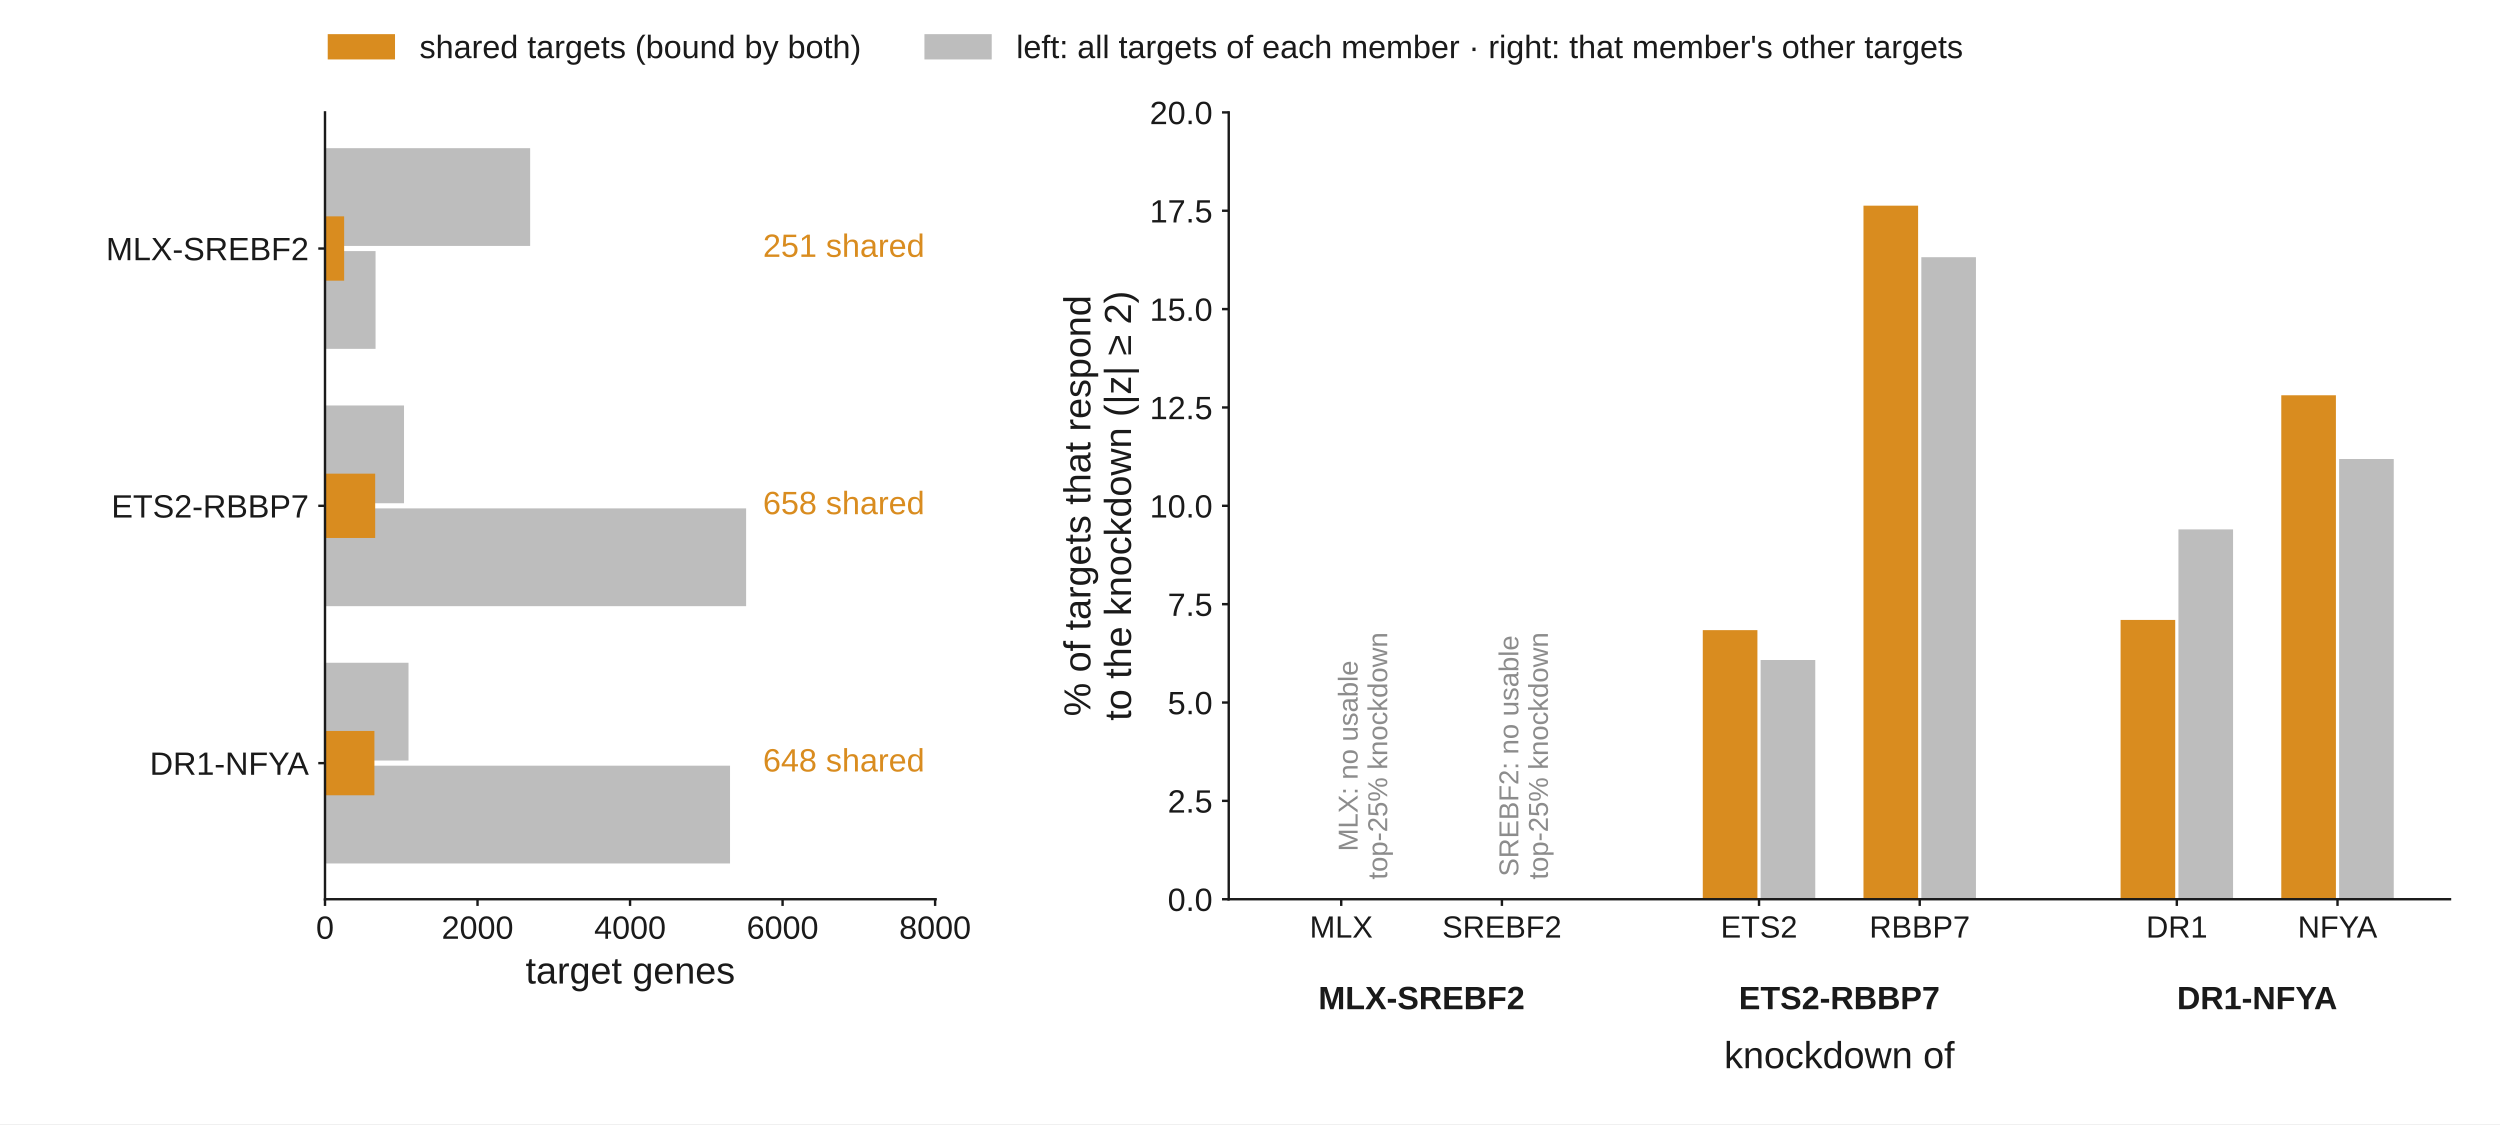
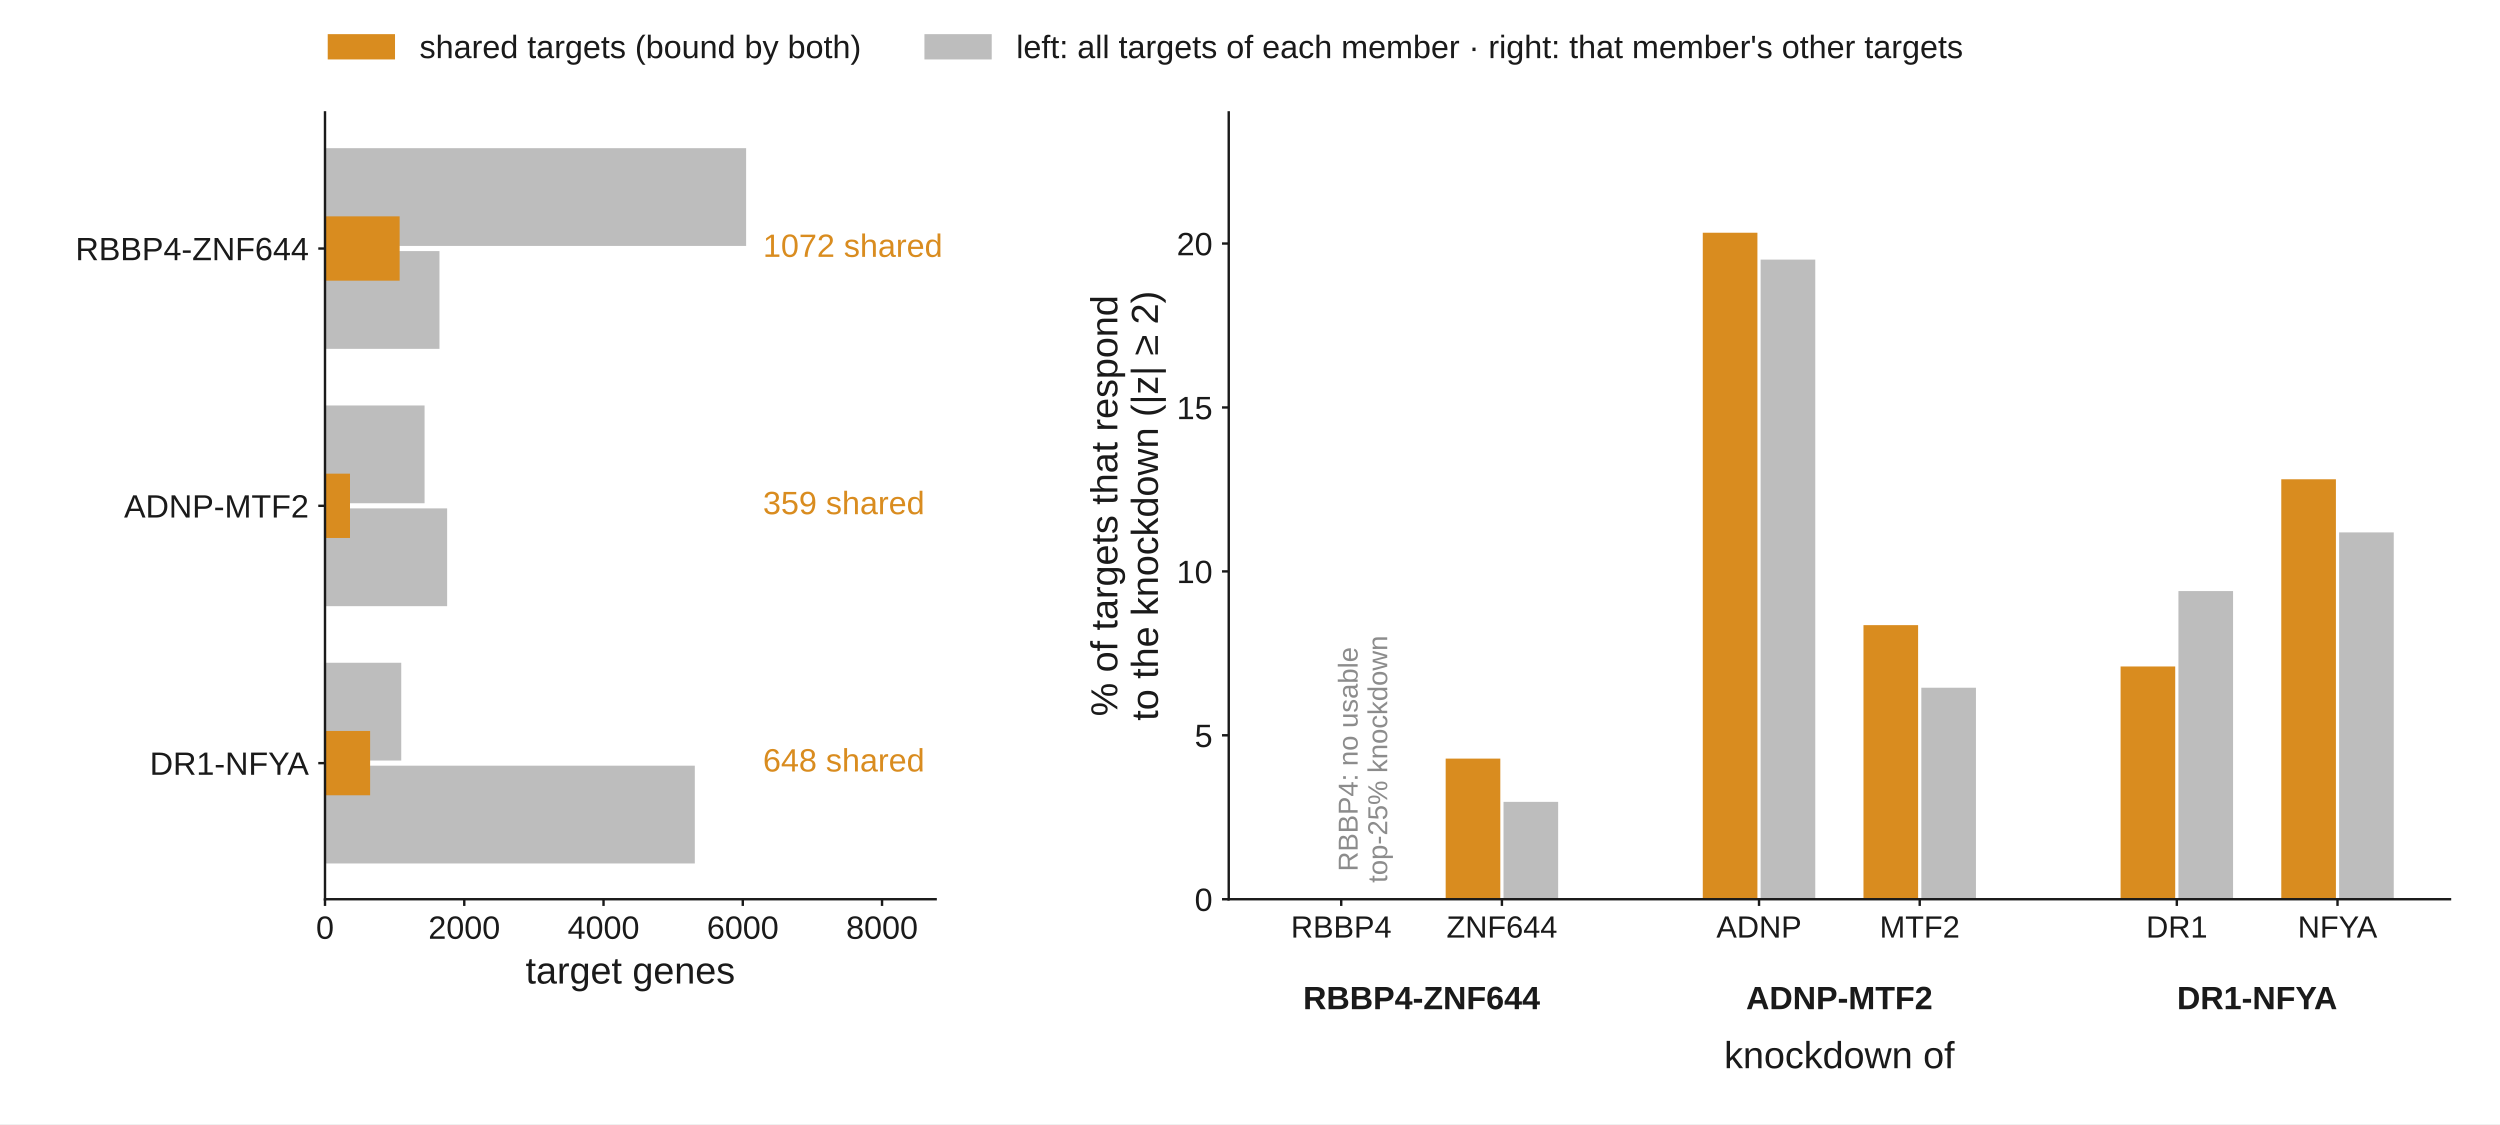
<svg xmlns="http://www.w3.org/2000/svg" xmlns:xlink="http://www.w3.org/1999/xlink" width="928.8pt" height="417.6pt" viewBox="0 0 928.8 417.6" version="1.1">
  <defs>
    <style type="text/css">*{stroke-linejoin: round; stroke-linecap: butt}</style>
  </defs>
  <g id="figure_1">
    <g id="patch_1">
      <path d="M 0 417.6  L 928.8 417.6  L 928.8 0  L 0 0  z " style="fill: #ffffff" />
    </g>
    <g id="axes_1">
      <g id="patch_2">
        <path d="M 120.744 334.08  L 347.606 334.08  L 347.606 41.76  L 120.744 41.76  z " style="fill: #ffffff" />
      </g>
      <g id="patch_3">
-         <path d="M 120.744 91.372  L 196.961 91.372  L 196.961 55.047  L 120.744 55.047  z " clip-path="url(#p1f6030d780)" style="fill: #bdbdbd" />
+         <path d="M 120.744 91.372  L 277.201 91.372  L 277.201 55.047  L 120.744 55.047  z " clip-path="url(#p0255d66bc0)" style="fill: #bdbdbd" />
      </g>
      <g id="patch_4">
-         <path d="M 120.744 186.964  L 150.097 186.964  L 150.097 150.639  L 120.744 150.639  z " clip-path="url(#p1f6030d780)" style="fill: #bdbdbd" />
+         <path d="M 120.744 186.964  L 157.737 186.964  L 157.737 150.639  L 120.744 150.639  z " clip-path="url(#p0255d66bc0)" style="fill: #bdbdbd" />
      </g>
      <g id="patch_5">
-         <path d="M 120.744 282.556  L 151.769 282.556  L 151.769 246.231  L 120.744 246.231  z " clip-path="url(#p1f6030d780)" style="fill: #bdbdbd" />
+         <path d="M 120.744 282.556  L 149.071 282.556  L 149.071 246.231  L 120.744 246.231  z " clip-path="url(#p0255d66bc0)" style="fill: #bdbdbd" />
      </g>
      <g id="patch_6">
-         <path d="M 120.744 129.609  L 139.529 129.609  L 139.529 93.284  L 120.744 93.284  z " clip-path="url(#p1f6030d780)" style="fill: #bdbdbd" />
+         <path d="M 120.744 129.609  L 163.273 129.609  L 163.273 93.284  L 120.744 93.284  z " clip-path="url(#p0255d66bc0)" style="fill: #bdbdbd" />
      </g>
      <g id="patch_7">
-         <path d="M 120.744 225.201  L 277.201 225.201  L 277.201 188.876  L 120.744 188.876  z " clip-path="url(#p1f6030d780)" style="fill: #bdbdbd" />
+         <path d="M 120.744 225.201  L 166.118 225.201  L 166.118 188.876  L 120.744 188.876  z " clip-path="url(#p0255d66bc0)" style="fill: #bdbdbd" />
      </g>
      <g id="patch_8">
-         <path d="M 120.744 320.793  L 271.222 320.793  L 271.222 284.468  L 120.744 284.468  z " clip-path="url(#p1f6030d780)" style="fill: #bdbdbd" />
+         <path d="M 120.744 320.793  L 258.135 320.793  L 258.135 284.468  L 120.744 284.468  z " clip-path="url(#p0255d66bc0)" style="fill: #bdbdbd" />
      </g>
      <g id="patch_9">
-         <path d="M 120.744 104.277  L 127.856 104.277  L 127.856 80.379  L 120.744 80.379  z " clip-path="url(#p1f6030d780)" style="fill: #d98c1f" />
+         <path d="M 120.744 104.277  L 148.476 104.277  L 148.476 80.379  L 120.744 80.379  z " clip-path="url(#p0255d66bc0)" style="fill: #d98c1f" />
      </g>
      <g id="patch_10">
-         <path d="M 120.744 199.869  L 139.387 199.869  L 139.387 175.971  L 120.744 175.971  z " clip-path="url(#p1f6030d780)" style="fill: #d98c1f" />
+         <path d="M 120.744 199.869  L 130.031 199.869  L 130.031 175.971  L 120.744 175.971  z " clip-path="url(#p0255d66bc0)" style="fill: #d98c1f" />
      </g>
      <g id="patch_11">
-         <path d="M 120.744 295.461  L 139.104 295.461  L 139.104 271.563  L 120.744 271.563  z " clip-path="url(#p1f6030d780)" style="fill: #d98c1f" />
+         <path d="M 120.744 295.461  L 137.507 295.461  L 137.507 271.563  L 120.744 271.563  z " clip-path="url(#p0255d66bc0)" style="fill: #d98c1f" />
      </g>
      <g id="matplotlib.axis_1">
        <g id="xtick_1">
          <g id="line2d_1">
            <defs>
-               <path id="mea891a76f1" d="M 0 0  L 0 2.5  " style="stroke: #1a1a1a; stroke-width: 0.9" />
+               <path id="mc6327a6e80" d="M 0 0  L 0 2.5  " style="stroke: #1a1a1a; stroke-width: 0.9" />
            </defs>
            <g>
-               <use xlink:href="#mea891a76f1" x="120.744" y="334.08" style="fill: #1a1a1a; stroke: #1a1a1a; stroke-width: 0.9" />
+               <use xlink:href="#mc6327a6e80" x="120.744" y="334.08" style="fill: #1a1a1a; stroke: #1a1a1a; stroke-width: 0.9" />
            </g>
          </g>
          <g id="text_1">
            <text style="font-size: 12px; font-family: 'Arial', 'Liberation Sans', 'Helvetica', 'DejaVu Sans', sans-serif; text-anchor: middle; fill: #1a1a1a" x="120.744" y="348.776" transform="rotate(-0 120.744 348.7763)">0</text>
          </g>
        </g>
        <g id="xtick_2">
          <g id="line2d_2">
            <g>
-               <use xlink:href="#mea891a76f1" x="177.411" y="334.08" style="fill: #1a1a1a; stroke: #1a1a1a; stroke-width: 0.9" />
+               <use xlink:href="#mc6327a6e80" x="172.482" y="334.08" style="fill: #1a1a1a; stroke: #1a1a1a; stroke-width: 0.9" />
            </g>
          </g>
          <g id="text_2">
-             <text style="font-size: 12px; font-family: 'Arial', 'Liberation Sans', 'Helvetica', 'DejaVu Sans', sans-serif; text-anchor: middle; fill: #1a1a1a" x="177.411" y="348.776" transform="rotate(-0 177.4106 348.7763)">2000</text>
+             <text style="font-size: 12px; font-family: 'Arial', 'Liberation Sans', 'Helvetica', 'DejaVu Sans', sans-serif; text-anchor: middle; fill: #1a1a1a" x="172.482" y="348.776" transform="rotate(-0 172.4823 348.7763)">2000</text>
          </g>
        </g>
        <g id="xtick_3">
          <g id="line2d_3">
            <g>
-               <use xlink:href="#mea891a76f1" x="234.077" y="334.08" style="fill: #1a1a1a; stroke: #1a1a1a; stroke-width: 0.9" />
+               <use xlink:href="#mc6327a6e80" x="224.221" y="334.08" style="fill: #1a1a1a; stroke: #1a1a1a; stroke-width: 0.9" />
            </g>
          </g>
          <g id="text_3">
-             <text style="font-size: 12px; font-family: 'Arial', 'Liberation Sans', 'Helvetica', 'DejaVu Sans', sans-serif; text-anchor: middle; fill: #1a1a1a" x="234.077" y="348.776" transform="rotate(-0 234.0773 348.7763)">4000</text>
+             <text style="font-size: 12px; font-family: 'Arial', 'Liberation Sans', 'Helvetica', 'DejaVu Sans', sans-serif; text-anchor: middle; fill: #1a1a1a" x="224.221" y="348.776" transform="rotate(-0 224.2206 348.7763)">4000</text>
          </g>
        </g>
        <g id="xtick_4">
          <g id="line2d_4">
            <g>
-               <use xlink:href="#mea891a76f1" x="290.744" y="334.08" style="fill: #1a1a1a; stroke: #1a1a1a; stroke-width: 0.9" />
+               <use xlink:href="#mc6327a6e80" x="275.959" y="334.08" style="fill: #1a1a1a; stroke: #1a1a1a; stroke-width: 0.9" />
            </g>
          </g>
          <g id="text_4">
-             <text style="font-size: 12px; font-family: 'Arial', 'Liberation Sans', 'Helvetica', 'DejaVu Sans', sans-serif; text-anchor: middle; fill: #1a1a1a" x="290.744" y="348.776" transform="rotate(-0 290.7439 348.7763)">6000</text>
+             <text style="font-size: 12px; font-family: 'Arial', 'Liberation Sans', 'Helvetica', 'DejaVu Sans', sans-serif; text-anchor: middle; fill: #1a1a1a" x="275.959" y="348.776" transform="rotate(-0 275.9589 348.7763)">6000</text>
          </g>
        </g>
        <g id="xtick_5">
          <g id="line2d_5">
            <g>
-               <use xlink:href="#mea891a76f1" x="347.411" y="334.08" style="fill: #1a1a1a; stroke: #1a1a1a; stroke-width: 0.9" />
+               <use xlink:href="#mc6327a6e80" x="327.697" y="334.08" style="fill: #1a1a1a; stroke: #1a1a1a; stroke-width: 0.9" />
            </g>
          </g>
          <g id="text_5">
-             <text style="font-size: 12px; font-family: 'Arial', 'Liberation Sans', 'Helvetica', 'DejaVu Sans', sans-serif; text-anchor: middle; fill: #1a1a1a" x="347.411" y="348.776" transform="rotate(-0 347.4106 348.7763)">8000</text>
+             <text style="font-size: 12px; font-family: 'Arial', 'Liberation Sans', 'Helvetica', 'DejaVu Sans', sans-serif; text-anchor: middle; fill: #1a1a1a" x="327.697" y="348.776" transform="rotate(-0 327.6972 348.7763)">8000</text>
          </g>
        </g>
        <g id="text_6">
          <text style="font-size: 14px; font-family: 'Arial', 'Liberation Sans', 'Helvetica', 'DejaVu Sans', sans-serif; text-anchor: middle; fill: #1a1a1a" x="234.175" y="365.412" transform="rotate(-0 234.175 365.4119)">target genes</text>
        </g>
      </g>
      <g id="matplotlib.axis_2">
        <g id="ytick_1">
          <g id="line2d_6">
            <defs>
-               <path id="m82b9b6b1a9" d="M 0 0  L -2.5 0  " style="stroke: #1a1a1a; stroke-width: 0.9" />
+               <path id="m2e3e50575f" d="M 0 0  L -2.5 0  " style="stroke: #1a1a1a; stroke-width: 0.9" />
            </defs>
            <g>
-               <use xlink:href="#m82b9b6b1a9" x="120.744" y="92.328" style="fill: #1a1a1a; stroke: #1a1a1a; stroke-width: 0.9" />
+               <use xlink:href="#m2e3e50575f" x="120.744" y="92.328" style="fill: #1a1a1a; stroke: #1a1a1a; stroke-width: 0.9" />
            </g>
          </g>
          <g id="text_7">
-             <text style="font-size: 12px; font-family: 'Arial', 'Liberation Sans', 'Helvetica', 'DejaVu Sans', sans-serif; text-anchor: end; fill: #1a1a1a" x="114.744" y="96.676" transform="rotate(-0 114.744 96.67624)">MLX-SREBF2</text>
+             <text style="font-size: 12px; font-family: 'Arial', 'Liberation Sans', 'Helvetica', 'DejaVu Sans', sans-serif; text-anchor: end; fill: #1a1a1a" x="114.744" y="96.676" transform="rotate(-0 114.744 96.67624)">RBBP4-ZNF644</text>
          </g>
        </g>
        <g id="ytick_2">
          <g id="line2d_7">
            <g>
-               <use xlink:href="#m82b9b6b1a9" x="120.744" y="187.92" style="fill: #1a1a1a; stroke: #1a1a1a; stroke-width: 0.9" />
+               <use xlink:href="#m2e3e50575f" x="120.744" y="187.92" style="fill: #1a1a1a; stroke: #1a1a1a; stroke-width: 0.9" />
            </g>
          </g>
          <g id="text_8">
-             <text style="font-size: 12px; font-family: 'Arial', 'Liberation Sans', 'Helvetica', 'DejaVu Sans', sans-serif; text-anchor: end; fill: #1a1a1a" x="114.744" y="192.268" transform="rotate(-0 114.744 192.2681)">ETS2-RBBP7</text>
+             <text style="font-size: 12px; font-family: 'Arial', 'Liberation Sans', 'Helvetica', 'DejaVu Sans', sans-serif; text-anchor: end; fill: #1a1a1a" x="114.744" y="192.268" transform="rotate(-0 114.744 192.2681)">ADNP-MTF2</text>
          </g>
        </g>
        <g id="ytick_3">
          <g id="line2d_8">
            <g>
-               <use xlink:href="#m82b9b6b1a9" x="120.744" y="283.512" style="fill: #1a1a1a; stroke: #1a1a1a; stroke-width: 0.9" />
+               <use xlink:href="#m2e3e50575f" x="120.744" y="283.512" style="fill: #1a1a1a; stroke: #1a1a1a; stroke-width: 0.9" />
            </g>
          </g>
          <g id="text_9">
            <text style="font-size: 12px; font-family: 'Arial', 'Liberation Sans', 'Helvetica', 'DejaVu Sans', sans-serif; text-anchor: end; fill: #1a1a1a" x="114.744" y="287.86" transform="rotate(-0 114.744 287.86)">DR1-NFYA</text>
          </g>
        </g>
      </g>
      <g id="patch_12">
        <path d="M 120.744 334.08  L 120.744 41.76  " style="fill: none; stroke: #1a1a1a; stroke-width: 0.9; stroke-linejoin: miter; stroke-linecap: square" />
      </g>
      <g id="patch_13">
        <path d="M 120.744 334.08  L 347.606 334.08  " style="fill: none; stroke: #1a1a1a; stroke-width: 0.9; stroke-linejoin: miter; stroke-linecap: square" />
      </g>
      <g id="text_10">
-         <text style="font-size: 12px; font-family: 'Arial', 'Liberation Sans', 'Helvetica', 'DejaVu Sans', sans-serif; text-anchor: start; fill: #d98c1f" x="283.459" y="95.431" transform="rotate(-0 283.4589 95.43124)">251 shared</text>
+         <text style="font-size: 12px; font-family: 'Arial', 'Liberation Sans', 'Helvetica', 'DejaVu Sans', sans-serif; text-anchor: start; fill: #d98c1f" x="283.459" y="95.431" transform="rotate(-0 283.4589 95.43124)">1072 shared</text>
      </g>
      <g id="text_11">
-         <text style="font-size: 12px; font-family: 'Arial', 'Liberation Sans', 'Helvetica', 'DejaVu Sans', sans-serif; text-anchor: start; fill: #d98c1f" x="283.459" y="191.023" transform="rotate(-0 283.4589 191.0231)">658 shared</text>
+         <text style="font-size: 12px; font-family: 'Arial', 'Liberation Sans', 'Helvetica', 'DejaVu Sans', sans-serif; text-anchor: start; fill: #d98c1f" x="283.459" y="191.023" transform="rotate(-0 283.4589 191.0231)">359 shared</text>
      </g>
      <g id="text_12">
        <text style="font-size: 12px; font-family: 'Arial', 'Liberation Sans', 'Helvetica', 'DejaVu Sans', sans-serif; text-anchor: start; fill: #d98c1f" x="283.459" y="286.615" transform="rotate(-0 283.4589 286.615)">648 shared</text>
      </g>
    </g>
    <g id="axes_2">
      <g id="patch_14">
        <path d="M 456.5 334.08  L 910.224 334.08  L 910.224 41.76  L 456.5 41.76  z " style="fill: #ffffff" />
      </g>
      <g id="patch_15">
-         <path d="M 632.616 334.08  L 652.915 334.08  L 652.915 234.107  L 632.616 234.107  z " clip-path="url(#p424055c34f)" style="fill: #d98c1f" />
+         <path d="M 537.096 334.08  L 557.394 334.08  L 557.394 281.828  L 537.096 281.828  z " clip-path="url(#pf3e36bd265)" style="fill: #d98c1f" />
      </g>
      <g id="patch_16">
-         <path d="M 654.109 334.08  L 674.407 334.08  L 674.407 245.215  L 654.109 245.215  z " clip-path="url(#p424055c34f)" style="fill: #bdbdbd" />
+         <path d="M 558.588 334.08  L 578.886 334.08  L 578.886 297.905  L 558.588 297.905  z " clip-path="url(#pf3e36bd265)" style="fill: #bdbdbd" />
      </g>
      <g id="patch_17">
-         <path d="M 692.317 334.08  L 712.615 334.08  L 712.615 76.4  L 692.317 76.4  z " clip-path="url(#p424055c34f)" style="fill: #d98c1f" />
+         <path d="M 632.616 334.08  L 652.915 334.08  L 652.915 86.461  L 632.616 86.461  z " clip-path="url(#pf3e36bd265)" style="fill: #d98c1f" />
      </g>
      <g id="patch_18">
-         <path d="M 713.809 334.08  L 734.107 334.08  L 734.107 95.547  L 713.809 95.547  z " clip-path="url(#p424055c34f)" style="fill: #bdbdbd" />
+         <path d="M 654.109 334.08  L 674.407 334.08  L 674.407 96.448  L 654.109 96.448  z " clip-path="url(#pf3e36bd265)" style="fill: #bdbdbd" />
      </g>
      <g id="patch_19">
-         <path d="M 787.838 334.08  L 808.136 334.08  L 808.136 230.306  L 787.838 230.306  z " clip-path="url(#p424055c34f)" style="fill: #d98c1f" />
+         <path d="M 692.317 334.08  L 712.615 334.08  L 712.615 232.255  L 692.317 232.255  z " clip-path="url(#pf3e36bd265)" style="fill: #d98c1f" />
      </g>
      <g id="patch_20">
-         <path d="M 809.33 334.08  L 829.628 334.08  L 829.628 196.69  L 809.33 196.69  z " clip-path="url(#p424055c34f)" style="fill: #bdbdbd" />
+         <path d="M 713.809 334.08  L 734.107 334.08  L 734.107 255.519  L 713.809 255.519  z " clip-path="url(#pf3e36bd265)" style="fill: #bdbdbd" />
      </g>
      <g id="patch_21">
-         <path d="M 847.538 334.08  L 867.837 334.08  L 867.837 146.849  L 847.538 146.849  z " clip-path="url(#p424055c34f)" style="fill: #d98c1f" />
+         <path d="M 787.838 334.08  L 808.136 334.08  L 808.136 247.602  L 787.838 247.602  z " clip-path="url(#pf3e36bd265)" style="fill: #d98c1f" />
      </g>
      <g id="patch_22">
-         <path d="M 869.031 334.08  L 889.329 334.08  L 889.329 170.527  L 869.031 170.527  z " clip-path="url(#p424055c34f)" style="fill: #bdbdbd" />
+         <path d="M 809.33 334.08  L 829.628 334.08  L 829.628 219.588  L 809.33 219.588  z " clip-path="url(#pf3e36bd265)" style="fill: #bdbdbd" />
+       </g>
+       <g id="patch_23">
+         <path d="M 847.538 334.08  L 867.837 334.08  L 867.837 178.054  L 847.538 178.054  z " clip-path="url(#pf3e36bd265)" style="fill: #d98c1f" />
+       </g>
+       <g id="patch_24">
+         <path d="M 869.031 334.08  L 889.329 334.08  L 889.329 197.786  L 869.031 197.786  z " clip-path="url(#pf3e36bd265)" style="fill: #bdbdbd" />
      </g>
      <g id="matplotlib.axis_3">
        <g id="xtick_6">
          <g id="line2d_9">
            <g>
-               <use xlink:href="#mea891a76f1" x="498.29" y="334.08" style="fill: #1a1a1a; stroke: #1a1a1a; stroke-width: 0.9" />
+               <use xlink:href="#mc6327a6e80" x="498.29" y="334.08" style="fill: #1a1a1a; stroke: #1a1a1a; stroke-width: 0.9" />
            </g>
          </g>
          <g id="text_13">
-             <text style="font-size: 11.4px; font-family: 'Arial', 'Liberation Sans', 'Helvetica', 'DejaVu Sans', sans-serif; text-anchor: middle; fill: #1a1a1a" x="498.29" y="348.341" transform="rotate(-0 498.2902 348.3414)">MLX</text>
+             <text style="font-size: 11.4px; font-family: 'Arial', 'Liberation Sans', 'Helvetica', 'DejaVu Sans', sans-serif; text-anchor: middle; fill: #1a1a1a" x="498.29" y="348.341" transform="rotate(-0 498.2902 348.3414)">RBBP4</text>
          </g>
        </g>
        <g id="xtick_7">
          <g id="line2d_10">
            <g>
-               <use xlink:href="#mea891a76f1" x="557.991" y="334.08" style="fill: #1a1a1a; stroke: #1a1a1a; stroke-width: 0.9" />
+               <use xlink:href="#mc6327a6e80" x="557.991" y="334.08" style="fill: #1a1a1a; stroke: #1a1a1a; stroke-width: 0.9" />
            </g>
          </g>
          <g id="text_14">
-             <text style="font-size: 11.4px; font-family: 'Arial', 'Liberation Sans', 'Helvetica', 'DejaVu Sans', sans-serif; text-anchor: middle; fill: #1a1a1a" x="557.991" y="348.341" transform="rotate(-0 557.9908 348.3414)">SREBF2</text>
+             <text style="font-size: 11.4px; font-family: 'Arial', 'Liberation Sans', 'Helvetica', 'DejaVu Sans', sans-serif; text-anchor: middle; fill: #1a1a1a" x="557.991" y="348.341" transform="rotate(-0 557.9908 348.3414)">ZNF644</text>
          </g>
        </g>
        <g id="xtick_8">
          <g id="line2d_11">
            <g>
-               <use xlink:href="#mea891a76f1" x="653.512" y="334.08" style="fill: #1a1a1a; stroke: #1a1a1a; stroke-width: 0.9" />
+               <use xlink:href="#mc6327a6e80" x="653.512" y="334.08" style="fill: #1a1a1a; stroke: #1a1a1a; stroke-width: 0.9" />
            </g>
          </g>
          <g id="text_15">
-             <text style="font-size: 11.4px; font-family: 'Arial', 'Liberation Sans', 'Helvetica', 'DejaVu Sans', sans-serif; text-anchor: middle; fill: #1a1a1a" x="653.512" y="348.341" transform="rotate(-0 653.5117 348.3414)">ETS2</text>
+             <text style="font-size: 11.4px; font-family: 'Arial', 'Liberation Sans', 'Helvetica', 'DejaVu Sans', sans-serif; text-anchor: middle; fill: #1a1a1a" x="653.512" y="348.341" transform="rotate(-0 653.5117 348.3414)">ADNP</text>
          </g>
        </g>
        <g id="xtick_9">
          <g id="line2d_12">
            <g>
-               <use xlink:href="#mea891a76f1" x="713.212" y="334.08" style="fill: #1a1a1a; stroke: #1a1a1a; stroke-width: 0.9" />
+               <use xlink:href="#mc6327a6e80" x="713.212" y="334.08" style="fill: #1a1a1a; stroke: #1a1a1a; stroke-width: 0.9" />
            </g>
          </g>
          <g id="text_16">
-             <text style="font-size: 11.4px; font-family: 'Arial', 'Liberation Sans', 'Helvetica', 'DejaVu Sans', sans-serif; text-anchor: middle; fill: #1a1a1a" x="713.212" y="348.341" transform="rotate(-0 713.2122 348.3414)">RBBP7</text>
+             <text style="font-size: 11.4px; font-family: 'Arial', 'Liberation Sans', 'Helvetica', 'DejaVu Sans', sans-serif; text-anchor: middle; fill: #1a1a1a" x="713.212" y="348.341" transform="rotate(-0 713.2122 348.3414)">MTF2</text>
          </g>
        </g>
        <g id="xtick_10">
          <g id="line2d_13">
            <g>
-               <use xlink:href="#mea891a76f1" x="808.733" y="334.08" style="fill: #1a1a1a; stroke: #1a1a1a; stroke-width: 0.9" />
+               <use xlink:href="#mc6327a6e80" x="808.733" y="334.08" style="fill: #1a1a1a; stroke: #1a1a1a; stroke-width: 0.9" />
            </g>
          </g>
          <g id="text_17">
            <text style="font-size: 11.4px; font-family: 'Arial', 'Liberation Sans', 'Helvetica', 'DejaVu Sans', sans-serif; text-anchor: middle; fill: #1a1a1a" x="808.733" y="348.341" transform="rotate(-0 808.7331 348.3414)">DR1</text>
          </g>
        </g>
        <g id="xtick_11">
          <g id="line2d_14">
            <g>
-               <use xlink:href="#mea891a76f1" x="868.434" y="334.08" style="fill: #1a1a1a; stroke: #1a1a1a; stroke-width: 0.9" />
+               <use xlink:href="#mc6327a6e80" x="868.434" y="334.08" style="fill: #1a1a1a; stroke: #1a1a1a; stroke-width: 0.9" />
            </g>
          </g>
          <g id="text_18">
            <text style="font-size: 11.4px; font-family: 'Arial', 'Liberation Sans', 'Helvetica', 'DejaVu Sans', sans-serif; text-anchor: middle; fill: #1a1a1a" x="868.434" y="348.341" transform="rotate(-0 868.4336 348.3414)">NFYA</text>
          </g>
        </g>
        <g id="text_19">
          <text style="font-size: 14px; font-family: 'Arial', 'Liberation Sans', 'Helvetica', 'DejaVu Sans', sans-serif; text-anchor: middle; fill: #1a1a1a" x="683.362" y="396.853" transform="rotate(-0 683.3619 396.8526)">knockdown of</text>
        </g>
      </g>
      <g id="matplotlib.axis_4">
        <g id="ytick_4">
          <g id="line2d_15">
            <g>
-               <use xlink:href="#m82b9b6b1a9" x="456.5" y="334.08" style="fill: #1a1a1a; stroke: #1a1a1a; stroke-width: 0.9" />
+               <use xlink:href="#m2e3e50575f" x="456.5" y="334.08" style="fill: #1a1a1a; stroke: #1a1a1a; stroke-width: 0.9" />
            </g>
          </g>
          <g id="text_20">
-             <text style="font-size: 12px; font-family: 'Arial', 'Liberation Sans', 'Helvetica', 'DejaVu Sans', sans-serif; text-anchor: end; fill: #1a1a1a" x="450.5" y="338.428" transform="rotate(-0 450.4999 338.4281)">0.0</text>
+             <text style="font-size: 12px; font-family: 'Arial', 'Liberation Sans', 'Helvetica', 'DejaVu Sans', sans-serif; text-anchor: end; fill: #1a1a1a" x="450.5" y="338.428" transform="rotate(-0 450.4999 338.4281)">0</text>
          </g>
        </g>
        <g id="ytick_5">
          <g id="line2d_16">
            <g>
-               <use xlink:href="#m82b9b6b1a9" x="456.5" y="297.54" style="fill: #1a1a1a; stroke: #1a1a1a; stroke-width: 0.9" />
+               <use xlink:href="#m2e3e50575f" x="456.5" y="273.18" style="fill: #1a1a1a; stroke: #1a1a1a; stroke-width: 0.9" />
            </g>
          </g>
          <g id="text_21">
-             <text style="font-size: 12px; font-family: 'Arial', 'Liberation Sans', 'Helvetica', 'DejaVu Sans', sans-serif; text-anchor: end; fill: #1a1a1a" x="450.5" y="301.888" transform="rotate(-0 450.4999 301.8881)">2.5</text>
+             <text style="font-size: 12px; font-family: 'Arial', 'Liberation Sans', 'Helvetica', 'DejaVu Sans', sans-serif; text-anchor: end; fill: #1a1a1a" x="450.5" y="277.528" transform="rotate(-0 450.4999 277.5281)">5</text>
          </g>
        </g>
        <g id="ytick_6">
          <g id="line2d_17">
            <g>
-               <use xlink:href="#m82b9b6b1a9" x="456.5" y="261" style="fill: #1a1a1a; stroke: #1a1a1a; stroke-width: 0.9" />
+               <use xlink:href="#m2e3e50575f" x="456.5" y="212.28" style="fill: #1a1a1a; stroke: #1a1a1a; stroke-width: 0.9" />
            </g>
          </g>
          <g id="text_22">
-             <text style="font-size: 12px; font-family: 'Arial', 'Liberation Sans', 'Helvetica', 'DejaVu Sans', sans-serif; text-anchor: end; fill: #1a1a1a" x="450.5" y="265.348" transform="rotate(-0 450.4999 265.3481)">5.0</text>
+             <text style="font-size: 12px; font-family: 'Arial', 'Liberation Sans', 'Helvetica', 'DejaVu Sans', sans-serif; text-anchor: end; fill: #1a1a1a" x="450.5" y="216.628" transform="rotate(-0 450.4999 216.6281)">10</text>
          </g>
        </g>
        <g id="ytick_7">
          <g id="line2d_18">
            <g>
-               <use xlink:href="#m82b9b6b1a9" x="456.5" y="224.46" style="fill: #1a1a1a; stroke: #1a1a1a; stroke-width: 0.9" />
+               <use xlink:href="#m2e3e50575f" x="456.5" y="151.38" style="fill: #1a1a1a; stroke: #1a1a1a; stroke-width: 0.9" />
            </g>
          </g>
          <g id="text_23">
-             <text style="font-size: 12px; font-family: 'Arial', 'Liberation Sans', 'Helvetica', 'DejaVu Sans', sans-serif; text-anchor: end; fill: #1a1a1a" x="450.5" y="228.808" transform="rotate(-0 450.4999 228.8081)">7.5</text>
+             <text style="font-size: 12px; font-family: 'Arial', 'Liberation Sans', 'Helvetica', 'DejaVu Sans', sans-serif; text-anchor: end; fill: #1a1a1a" x="450.5" y="155.728" transform="rotate(-0 450.4999 155.7281)">15</text>
          </g>
        </g>
        <g id="ytick_8">
          <g id="line2d_19">
            <g>
-               <use xlink:href="#m82b9b6b1a9" x="456.5" y="187.92" style="fill: #1a1a1a; stroke: #1a1a1a; stroke-width: 0.9" />
+               <use xlink:href="#m2e3e50575f" x="456.5" y="90.48" style="fill: #1a1a1a; stroke: #1a1a1a; stroke-width: 0.9" />
            </g>
          </g>
          <g id="text_24">
-             <text style="font-size: 12px; font-family: 'Arial', 'Liberation Sans', 'Helvetica', 'DejaVu Sans', sans-serif; text-anchor: end; fill: #1a1a1a" x="450.5" y="192.268" transform="rotate(-0 450.4999 192.2681)">10.0</text>
-           </g>
-         </g>
-         <g id="ytick_9">
-           <g id="line2d_20">
-             <g>
-               <use xlink:href="#m82b9b6b1a9" x="456.5" y="151.38" style="fill: #1a1a1a; stroke: #1a1a1a; stroke-width: 0.9" />
-             </g>
-           </g>
-           <g id="text_25">
-             <text style="font-size: 12px; font-family: 'Arial', 'Liberation Sans', 'Helvetica', 'DejaVu Sans', sans-serif; text-anchor: end; fill: #1a1a1a" x="450.5" y="155.728" transform="rotate(-0 450.4999 155.7281)">12.5</text>
-           </g>
-         </g>
-         <g id="ytick_10">
-           <g id="line2d_21">
-             <g>
-               <use xlink:href="#m82b9b6b1a9" x="456.5" y="114.84" style="fill: #1a1a1a; stroke: #1a1a1a; stroke-width: 0.9" />
-             </g>
-           </g>
-           <g id="text_26">
-             <text style="font-size: 12px; font-family: 'Arial', 'Liberation Sans', 'Helvetica', 'DejaVu Sans', sans-serif; text-anchor: end; fill: #1a1a1a" x="450.5" y="119.188" transform="rotate(-0 450.4999 119.1881)">15.0</text>
-           </g>
-         </g>
-         <g id="ytick_11">
-           <g id="line2d_22">
-             <g>
-               <use xlink:href="#m82b9b6b1a9" x="456.5" y="78.3" style="fill: #1a1a1a; stroke: #1a1a1a; stroke-width: 0.9" />
-             </g>
-           </g>
-           <g id="text_27">
-             <text style="font-size: 12px; font-family: 'Arial', 'Liberation Sans', 'Helvetica', 'DejaVu Sans', sans-serif; text-anchor: end; fill: #1a1a1a" x="450.5" y="82.648" transform="rotate(-0 450.4999 82.64812)">17.5</text>
-           </g>
-         </g>
-         <g id="ytick_12">
-           <g id="line2d_23">
-             <g>
-               <use xlink:href="#m82b9b6b1a9" x="456.5" y="41.76" style="fill: #1a1a1a; stroke: #1a1a1a; stroke-width: 0.9" />
-             </g>
-           </g>
-           <g id="text_28">
-             <text style="font-size: 12px; font-family: 'Arial', 'Liberation Sans', 'Helvetica', 'DejaVu Sans', sans-serif; text-anchor: end; fill: #1a1a1a" x="450.5" y="46.108" transform="rotate(-0 450.4999 46.10813)">20.0</text>
-           </g>
-         </g>
-         <g id="text_29">
-           <text style="font-size: 14px; font-family: 'Arial', 'Liberation Sans', 'Helvetica', 'DejaVu Sans', sans-serif; fill: #1a1a1a" transform="translate(405.1007 266.1275) rotate(-90)">% of targets that respond</text>
-           <text style="font-size: 14px; font-family: 'Arial', 'Liberation Sans', 'Helvetica', 'DejaVu Sans', sans-serif; fill: #1a1a1a" transform="translate(420.1805 267.7638) rotate(-90)">to the knockdown (|z| ≥ 2)</text>
-         </g>
-       </g>
-       <g id="patch_23">
+             <text style="font-size: 12px; font-family: 'Arial', 'Liberation Sans', 'Helvetica', 'DejaVu Sans', sans-serif; text-anchor: end; fill: #1a1a1a" x="450.5" y="94.828" transform="rotate(-0 450.4999 94.82812)">20</text>
+           </g>
+         </g>
+         <g id="text_25">
+           <text style="font-size: 14px; font-family: 'Arial', 'Liberation Sans', 'Helvetica', 'DejaVu Sans', sans-serif; fill: #1a1a1a" transform="translate(415.1076 266.1275) rotate(-90)">% of targets that respond</text>
+           <text style="font-size: 14px; font-family: 'Arial', 'Liberation Sans', 'Helvetica', 'DejaVu Sans', sans-serif; fill: #1a1a1a" transform="translate(430.1874 267.7638) rotate(-90)">to the knockdown (|z| ≥ 2)</text>
+         </g>
+       </g>
+       <g id="patch_25">
        <path d="M 456.5 334.08  L 456.5 41.76  " style="fill: none; stroke: #1a1a1a; stroke-width: 0.9; stroke-linejoin: miter; stroke-linecap: square" />
      </g>
-       <g id="patch_24">
+       <g id="patch_26">
        <path d="M 456.5 334.08  L 910.224 334.08  " style="fill: none; stroke: #1a1a1a; stroke-width: 0.9; stroke-linejoin: miter; stroke-linecap: square" />
      </g>
-       <g id="text_30">
-         <text style="font-size: 10.2px; font-family: 'Arial', 'Liberation Sans', 'Helvetica', 'DejaVu Sans', sans-serif; fill: #8c8c8c" transform="translate(504.3896 316.2835) rotate(-90)">MLX: no usable</text>
-         <text style="font-size: 10.2px; font-family: 'Arial', 'Liberation Sans', 'Helvetica', 'DejaVu Sans', sans-serif; fill: #8c8c8c" transform="translate(515.3763 326.772) rotate(-90)">top-25% knockdown</text>
-       </g>
-       <g id="text_31">
-         <text style="font-size: 10.2px; font-family: 'Arial', 'Liberation Sans', 'Helvetica', 'DejaVu Sans', sans-serif; fill: #8c8c8c" transform="translate(564.0902 325.6372) rotate(-90)">SREBF2: no usable</text>
-         <text style="font-size: 10.2px; font-family: 'Arial', 'Liberation Sans', 'Helvetica', 'DejaVu Sans', sans-serif; fill: #8c8c8c" transform="translate(575.0769 326.772) rotate(-90)">top-25% knockdown</text>
-       </g>
-       <g id="text_32">
-         <text style="font-weight: 700; font-size: 12px; font-family: 'Arial', 'Liberation Sans', 'Helvetica', 'DejaVu Sans', sans-serif; text-anchor: middle; fill: #1a1a1a" x="528.141" y="374.931" transform="rotate(-0 528.1405 374.9314)">MLX-SREBF2</text>
-       </g>
-       <g id="text_33">
-         <text style="font-weight: 700; font-size: 12px; font-family: 'Arial', 'Liberation Sans', 'Helvetica', 'DejaVu Sans', sans-serif; text-anchor: middle; fill: #1a1a1a" x="683.362" y="374.931" transform="rotate(-0 683.3619 374.9314)">ETS2-RBBP7</text>
-       </g>
-       <g id="text_34">
+       <g id="text_26">
+         <text style="font-size: 10.2px; font-family: 'Arial', 'Liberation Sans', 'Helvetica', 'DejaVu Sans', sans-serif; fill: #8c8c8c" transform="translate(504.3896 323.7403) rotate(-90)">RBBP4: no usable</text>
+         <text style="font-size: 10.2px; font-family: 'Arial', 'Liberation Sans', 'Helvetica', 'DejaVu Sans', sans-serif; fill: #8c8c8c" transform="translate(515.3763 327.99) rotate(-90)">top-25% knockdown</text>
+       </g>
+       <g id="text_27">
+         <text style="font-weight: 700; font-size: 12px; font-family: 'Arial', 'Liberation Sans', 'Helvetica', 'DejaVu Sans', sans-serif; text-anchor: middle; fill: #1a1a1a" x="528.141" y="374.931" transform="rotate(-0 528.1405 374.9314)">RBBP4-ZNF644</text>
+       </g>
+       <g id="text_28">
+         <text style="font-weight: 700; font-size: 12px; font-family: 'Arial', 'Liberation Sans', 'Helvetica', 'DejaVu Sans', sans-serif; text-anchor: middle; fill: #1a1a1a" x="683.362" y="374.931" transform="rotate(-0 683.3619 374.9314)">ADNP-MTF2</text>
+       </g>
+       <g id="text_29">
        <text style="font-weight: 700; font-size: 12px; font-family: 'Arial', 'Liberation Sans', 'Helvetica', 'DejaVu Sans', sans-serif; text-anchor: middle; fill: #1a1a1a" x="838.583" y="374.931" transform="rotate(-0 838.5833 374.9314)">DR1-NFYA</text>
      </g>
    </g>
    <g id="legend_1">
-       <g id="patch_25">
+       <g id="patch_27">
        <path d="M 122.256 21.584  L 146.256 21.584  L 146.256 13.184  L 122.256 13.184  z " style="fill: #d98c1f; stroke: #d98c1f; stroke-linejoin: miter" />
      </g>
-       <g id="text_35">
+       <g id="text_30">
        <text style="font-size: 12px; font-family: 'Arial', 'Liberation Sans', 'Helvetica', 'DejaVu Sans', sans-serif; text-anchor: start; fill: #1a1a1a" x="155.856" y="21.584" transform="rotate(-0 155.856 21.58425)">shared targets (bound by both)</text>
      </g>
-       <g id="patch_26">
+       <g id="patch_28">
        <path d="M 343.945 21.584  L 367.945 21.584  L 367.945 13.184  L 343.945 13.184  z " style="fill: #bdbdbd; stroke: #bdbdbd; stroke-linejoin: miter" />
      </g>
-       <g id="text_36">
+       <g id="text_31">
        <text style="font-size: 12px; font-family: 'Arial', 'Liberation Sans', 'Helvetica', 'DejaVu Sans', sans-serif; text-anchor: start; fill: #1a1a1a" x="377.545" y="21.584" transform="rotate(-0 377.5448 21.58425)">left: all targets of each member · right: that member's other targets</text>
      </g>
    </g>
  </g>
  <defs>
-     <clipPath id="p1f6030d780">
+     <clipPath id="p0255d66bc0">
      <rect x="120.744" y="41.76" width="226.862" height="292.32" />
    </clipPath>
-     <clipPath id="p424055c34f">
+     <clipPath id="pf3e36bd265">
      <rect x="456.5" y="41.76" width="453.724" height="292.32" />
    </clipPath>
  </defs>
</svg>
